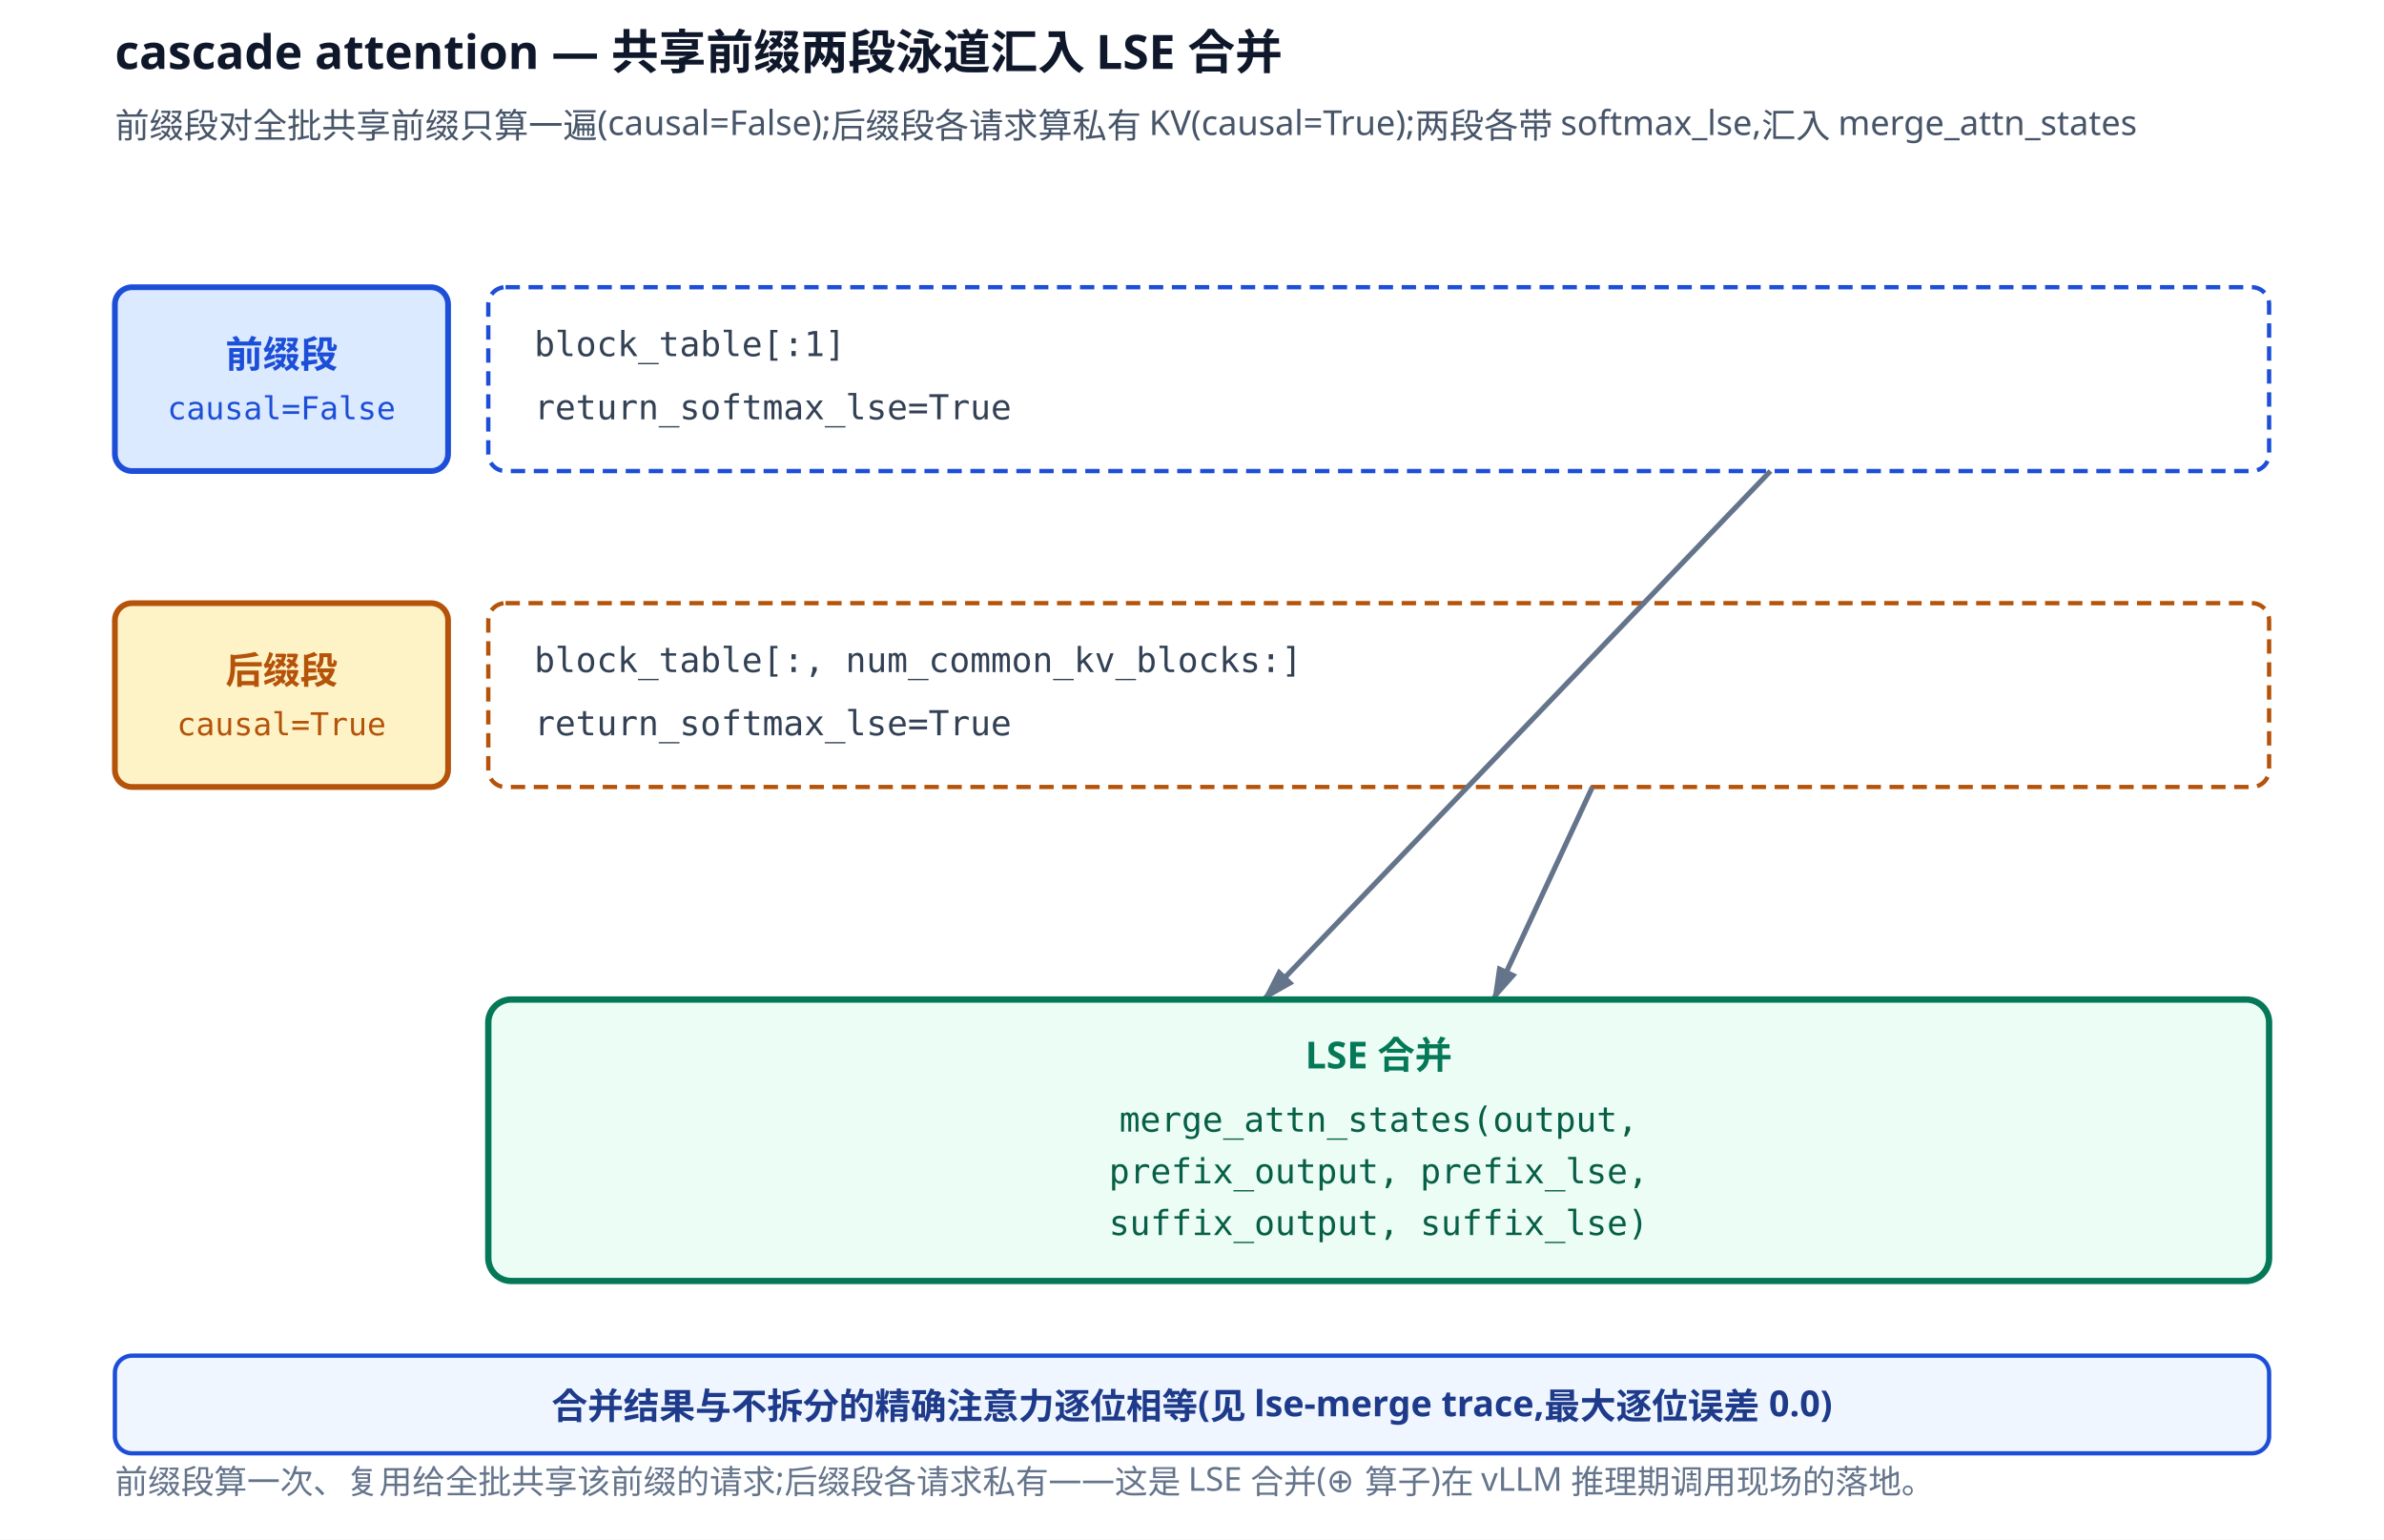
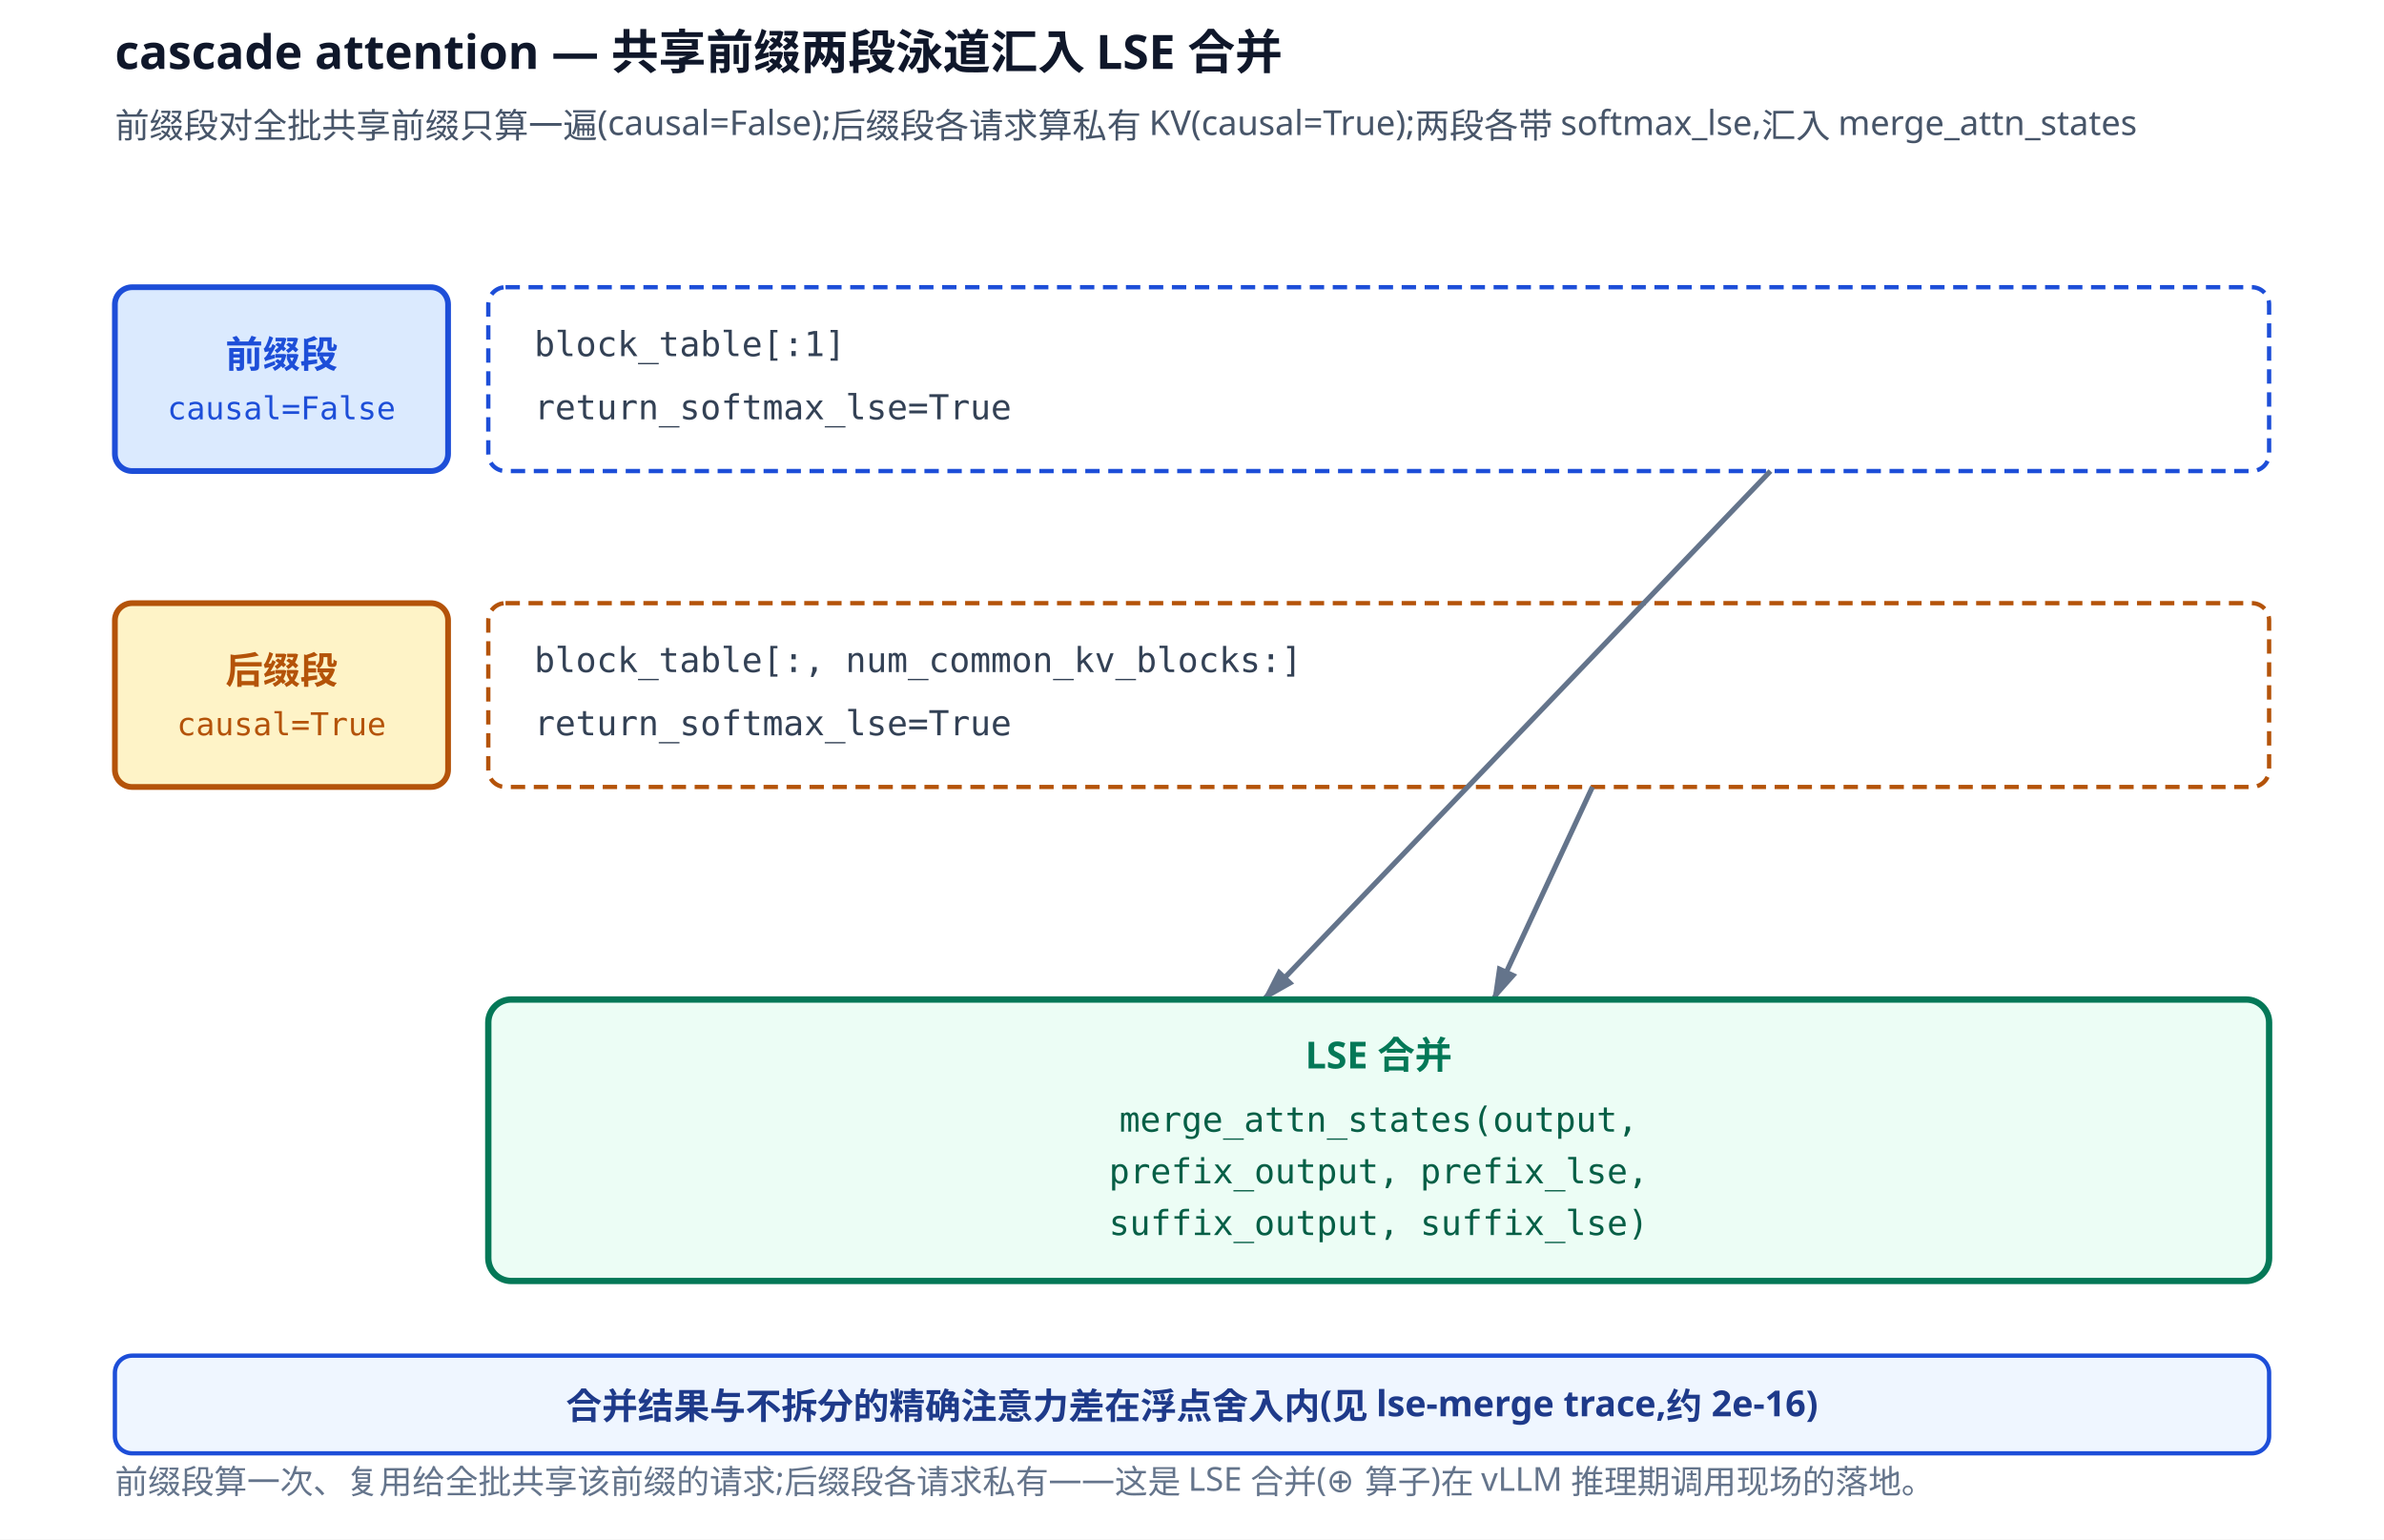
<svg xmlns="http://www.w3.org/2000/svg" viewBox="0 0 830 536">
  <defs>
    <marker id="a" viewBox="0 0 10 6" refX="9" refY="3" markerWidth="7" markerHeight="5" orient="auto">
      <path d="M0,0 L10,3 L0,6 Z" fill="#64748b" />
    </marker>
  </defs>
  <rect width="830" height="536" fill="white" />
  <text x="40" y="24" font-family="sans-serif" font-size="16.5" font-weight="bold" fill="#0f172a">cascade attention — 共享前缀两段泳道汇入 LSE 合并</text>
  <text x="40" y="48" font-family="sans-serif" font-size="12" fill="#475569">前缀段对全批共享前缀只算一遍(causal=False);后缀段各请求算私有 KV(causal=True);两段各带 softmax_lse,汇入 merge_attn_states</text>
  <rect x="40" y="100" width="116" height="64" rx="6" fill="#dbeafe" stroke="#1d4ed8" stroke-width="2" />
  <text x="98.0" y="128.0" text-anchor="middle" font-family="sans-serif" font-size="13" font-weight="bold" fill="#1d4ed8">前缀段</text>
  <text x="98.0" y="146.0" text-anchor="middle" font-family="monospace" font-size="11" fill="#1d4ed8">causal=False</text>
  <rect x="170" y="100" width="620" height="64" rx="6" fill="white" stroke="#1d4ed8" stroke-width="1.5" stroke-dasharray="5,3" />
  <text x="186" y="124" font-family="monospace" font-size="12" fill="#334155">block_table[:1]</text>
  <text x="186" y="146" font-family="monospace" font-size="12" fill="#334155">return_softmax_lse=True</text>
  <rect x="40" y="210" width="116" height="64" rx="6" fill="#fef3c7" stroke="#b45309" stroke-width="2" />
  <text x="98.0" y="238.0" text-anchor="middle" font-family="sans-serif" font-size="13" font-weight="bold" fill="#b45309">后缀段</text>
  <text x="98.0" y="256.0" text-anchor="middle" font-family="monospace" font-size="11" fill="#b45309">causal=True</text>
  <rect x="170" y="210" width="620" height="64" rx="6" fill="white" stroke="#b45309" stroke-width="1.5" stroke-dasharray="5,3" />
  <text x="186" y="234" font-family="monospace" font-size="12" fill="#334155">block_table[:, num_common_kv_blocks:]</text>
  <text x="186" y="256" font-family="monospace" font-size="12" fill="#334155">return_softmax_lse=True</text>
  <line x1="616.4" y1="164" x2="440.0" y2="348" stroke="#64748b" stroke-width="1.8" marker-end="url(#a)" />
  <line x1="554.4" y1="274" x2="520.0" y2="348" stroke="#64748b" stroke-width="1.8" marker-end="url(#a)" />
  <rect x="170" y="348" width="620" height="98" rx="8" fill="#ecfdf5" stroke="#047857" stroke-width="2.2" />
  <text x="480.0" y="372" text-anchor="middle" font-family="sans-serif" font-size="13" font-weight="bold" fill="#047857">LSE 合并</text>
  <text x="480.0" y="394" text-anchor="middle" font-family="monospace" font-size="12" fill="#065f46">merge_attn_states(output,</text>
  <text x="480.0" y="412" text-anchor="middle" font-family="monospace" font-size="12" fill="#065f46">  prefix_output, prefix_lse,</text>
  <text x="480.0" y="430" text-anchor="middle" font-family="monospace" font-size="12" fill="#065f46">  suffix_output, suffix_lse)</text>
  <rect x="40" y="472" width="750" height="34" rx="6" fill="#eff6ff" stroke="#1d4ed8" stroke-width="1.5" />
-   <text x="415.0" y="494" text-anchor="middle" font-family="sans-serif" font-size="12.5" font-weight="bold" fill="#1e3a8a">合并结果与不拆分的精确注意力逐位相等(见 lse-merge trace,最大逐位误差 0.0)</text>
+   <text x="415.0" y="494" text-anchor="middle" font-family="sans-serif" font-size="12.5" font-weight="bold" fill="#1e3a8a">合并结果与不拆分的精确注意力差在浮点舍入内(见 lse-merge trace,约 2e-16)</text>
  <text x="40" y="520" font-family="sans-serif" font-size="11.5" fill="#64748b">前缀段算一次、复用给全批共享该前缀的请求;后缀段各请求私有——这是 LSE 合并(⊕ 算子)在 vLLM 推理期调用现场的落地。</text>
</svg>
